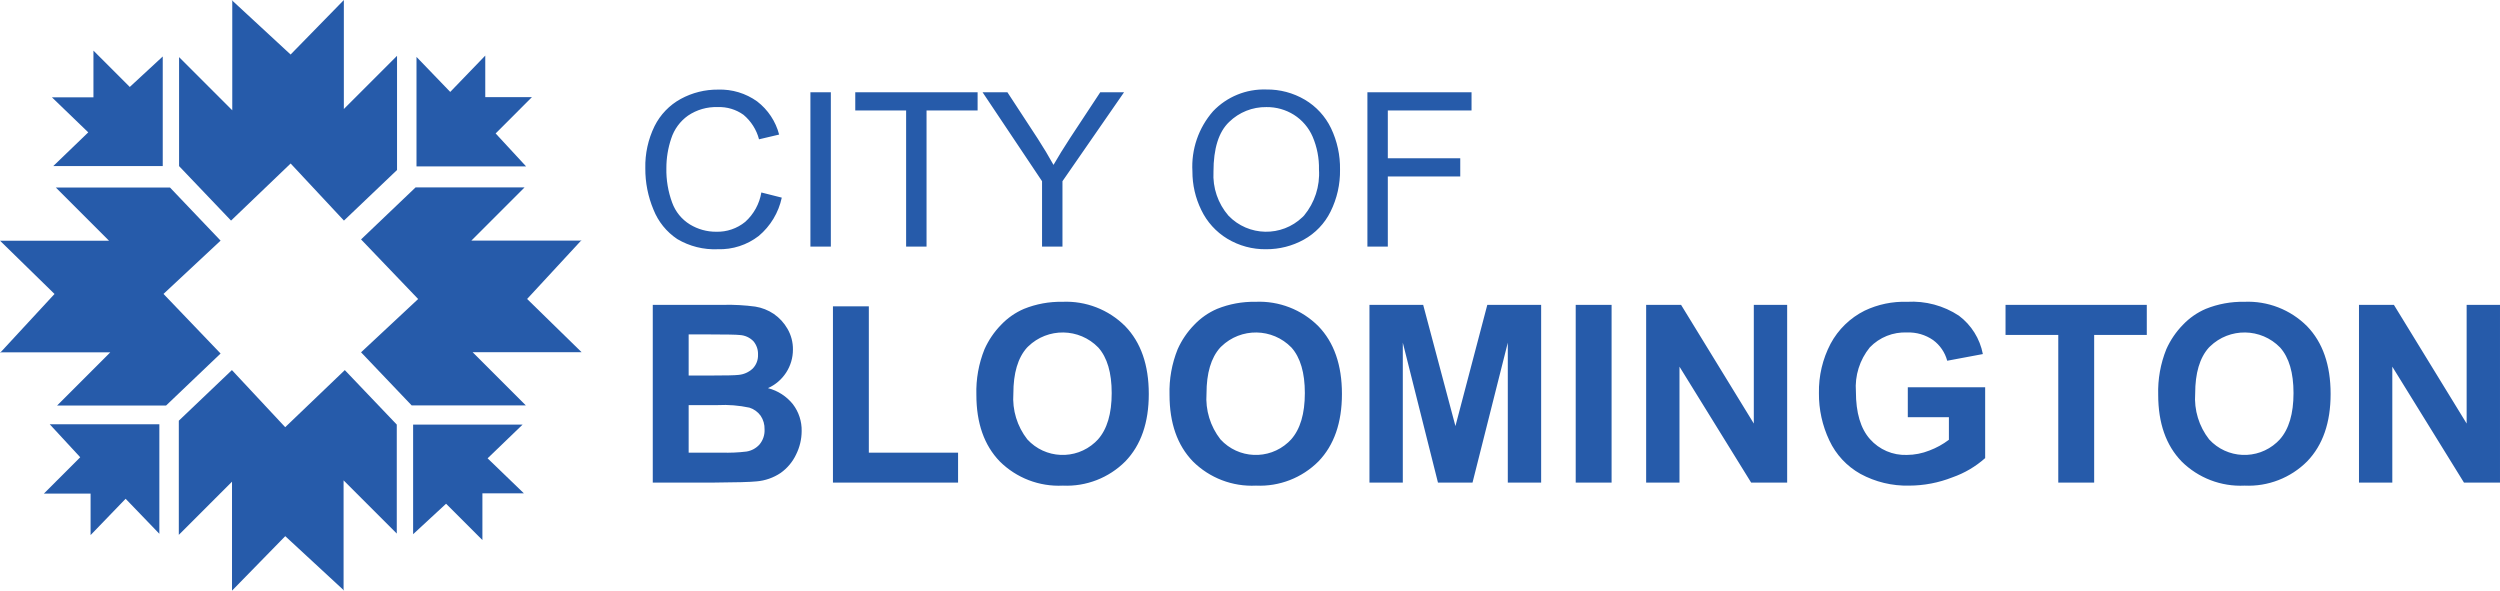
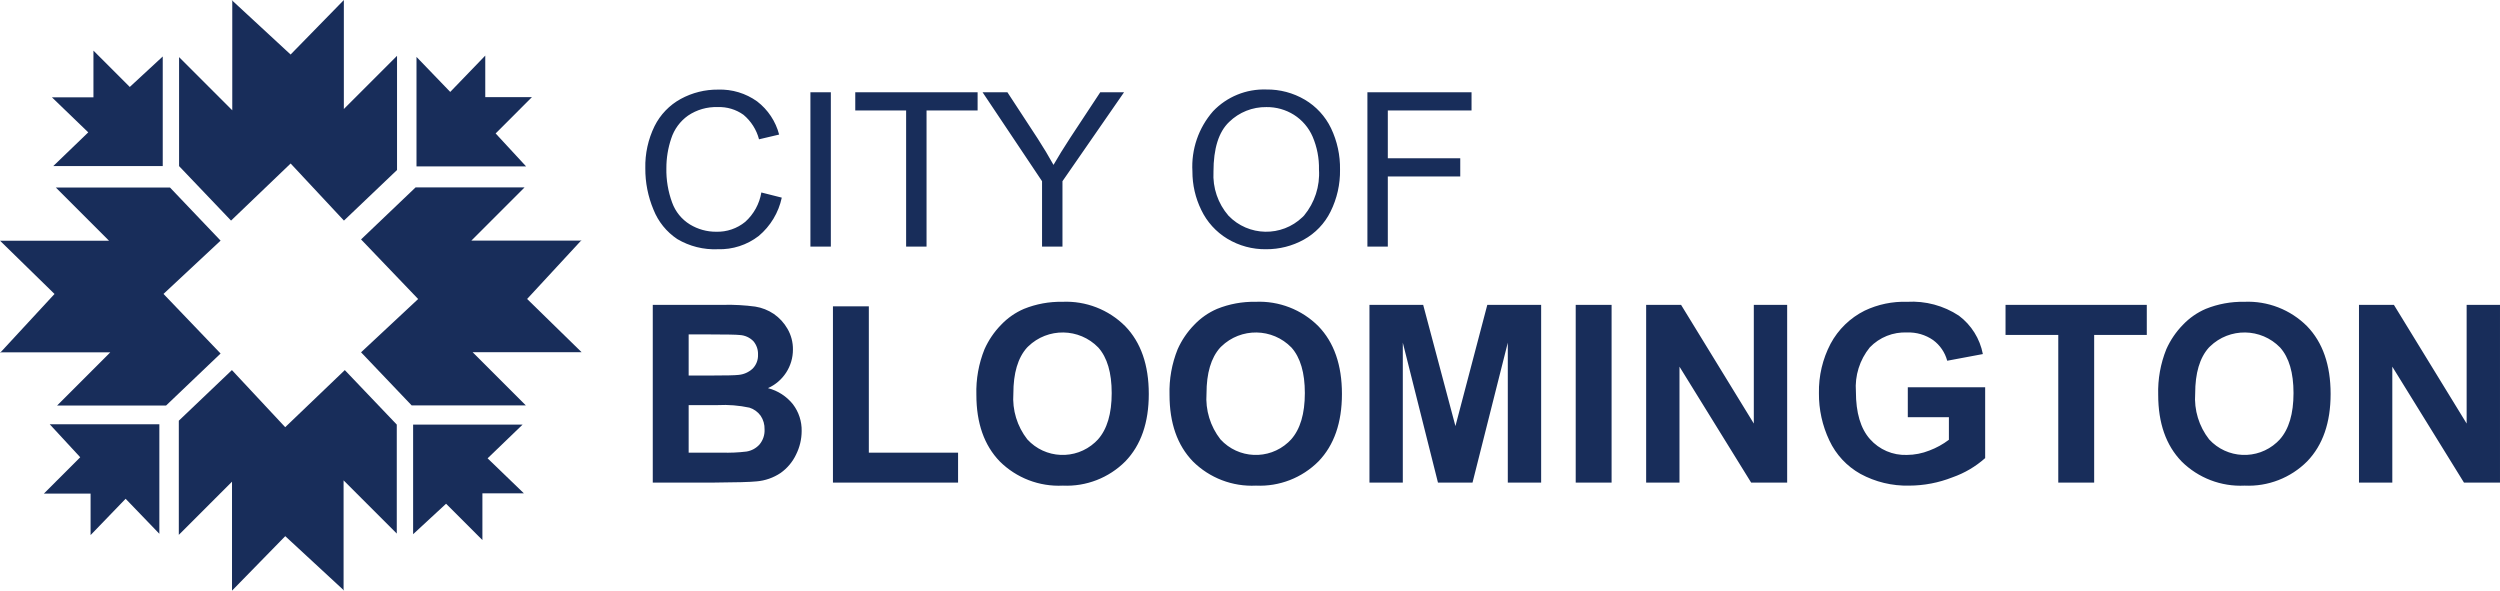
<svg xmlns="http://www.w3.org/2000/svg" id="cob-logo-horizontal" viewBox="0 0 313.04 73.963">
-   <path id="Bloomington" d="M81.737,38.171h8.897a25.747,25.747,0,0,1,3.939.22,5.796,5.796,0,0,1,2.323.919,5.704,5.704,0,0,1,1.708,1.859,5.039,5.039,0,0,1,.684,2.604,5.275,5.275,0,0,1-3.128,4.828,5.859,5.859,0,0,1,3.128,2.02,5.361,5.361,0,0,1,1.093,3.355,6.618,6.618,0,0,1-.706,2.953,5.943,5.943,0,0,1-1.928,2.292,6.37,6.37,0,0,1-3.014,1.056q-1.124.122-5.42.151H81.737Zm4.494,3.704v5.146h2.945q2.626,0,3.264-.075a2.973,2.973,0,0,0,1.814-.798,2.348,2.348,0,0,0,.661-1.738,2.445,2.445,0,0,0-.569-1.678,2.579,2.579,0,0,0-1.693-.781q-.668-.076-3.841-.076Zm0,8.852V56.678h4.16a20.369,20.369,0,0,0,3.082-.137,2.781,2.781,0,0,0,1.632-.888,2.736,2.736,0,0,0,.63-1.891,2.905,2.905,0,0,0-.486-1.7,2.748,2.748,0,0,0-1.404-1.018,15.306,15.306,0,0,0-3.985-.318ZM104.298,60.428V38.354h4.494V56.678h11.174v3.75Zm17.96-10.992a14.152,14.152,0,0,1,1.018-5.708,10.477,10.477,0,0,1,2.072-3.052,8.67,8.67,0,0,1,2.877-2.004,12.221,12.221,0,0,1,4.797-.881,10.452,10.452,0,0,1,7.872,3.052q2.952,3.051,2.953,8.486,0,5.391-2.93,8.435a10.37,10.37,0,0,1-7.834,3.044,10.475,10.475,0,0,1-7.895-3.029Q122.258,54.749,122.258,49.436Zm4.631-.151a8.339,8.339,0,0,0,1.746,5.731,6.003,6.003,0,0,0,8.482.375q.189-.173.362-.361,1.723-1.935,1.723-5.807,0-3.826-1.678-5.709a6.215,6.215,0,0,0-8.789-.124q-.074.072-.146.146Q126.888,45.443,126.889,49.284Zm19.554.151a14.152,14.152,0,0,1,1.018-5.708,10.477,10.477,0,0,1,2.072-3.052,8.67,8.67,0,0,1,2.877-2.004,12.221,12.221,0,0,1,4.797-.881,10.45,10.45,0,0,1,7.872,3.052q2.953,3.051,2.953,8.486,0,5.391-2.93,8.435a10.369,10.369,0,0,1-7.834,3.044,10.475,10.475,0,0,1-7.895-3.029Q146.443,54.749,146.443,49.436Zm4.631-.151a8.34,8.34,0,0,0,1.746,5.731,6.003,6.003,0,0,0,8.481.376q.189-.173.362-.361,1.723-1.935,1.725-5.807,0-3.826-1.678-5.709a6.217,6.217,0,0,0-8.791-.123q-.074.072-.145.146-1.701,1.906-1.7,5.747ZM171.478,60.428V38.171h6.726l4.039,15.182L186.235,38.171h6.741V60.428h-4.175V42.907l-4.418,17.521h-4.327L175.654,42.907V60.428Zm25.826,0V38.171h4.493V60.428Zm8.82,0V38.171h4.372l9.109,14.863V38.171h4.176V60.428H219.272l-8.973-14.515V60.428Zm32.763-8.184v-3.75h9.687v8.867A12.212,12.212,0,0,1,244.482,59.768a14.89,14.89,0,0,1-5.428,1.04A12.172,12.172,0,0,1,232.966,59.342a9.314,9.314,0,0,1-3.901-4.189,13.534,13.534,0,0,1-1.306-5.929,12.812,12.812,0,0,1,1.457-6.18,9.82,9.82,0,0,1,4.267-4.145,11.503,11.503,0,0,1,5.328-1.108,10.637,10.637,0,0,1,6.476,1.738,7.85,7.85,0,0,1,2.998,4.806l-4.463.835a4.717,4.717,0,0,0-1.769-2.589,5.348,5.348,0,0,0-3.242-.949,6.091,6.091,0,0,0-4.684,1.868,7.863,7.863,0,0,0-1.738,5.541q0,3.962,1.762,5.944a5.88,5.88,0,0,0,4.615,1.98,7.741,7.741,0,0,0,2.831-.554,9.685,9.685,0,0,0,2.437-1.344V52.244Zm18.842,8.184V41.936h-6.604V38.171h17.688v3.765H262.223V60.428Zm12.512-10.992a14.161,14.161,0,0,1,1.017-5.708,10.486,10.486,0,0,1,2.072-3.052,8.685,8.685,0,0,1,2.877-2.004,12.224,12.224,0,0,1,4.798-.881,10.452,10.452,0,0,1,7.872,3.052q2.953,3.051,2.953,8.486,0,5.391-2.931,8.435a10.368,10.368,0,0,1-7.834,3.044,10.474,10.474,0,0,1-7.895-3.029Q270.241,54.749,270.241,49.436Zm4.63-.151a8.34,8.34,0,0,0,1.746,5.731,6.003,6.003,0,0,0,8.482.375q.189-.173.362-.361,1.723-1.935,1.724-5.807,0-3.826-1.678-5.709a6.215,6.215,0,0,0-8.789-.124q-.074.072-.146.146Q274.871,45.443,274.871,49.284ZM295.382,60.428V38.171h4.372l9.109,14.863V38.171h4.176V60.428h-4.51l-8.973-14.515V60.428Z" fill="#265baa" />
-   <path id="City_Of" data-name="City Of" d="M95.333,24.101l2.558.646A8.61,8.61,0,0,1,94.997,29.552a7.972,7.972,0,0,1-5.109,1.655,9.182,9.182,0,0,1-5.083-1.272,7.947,7.947,0,0,1-2.979-3.685A13.147,13.147,0,0,1,80.804,21.069a11.388,11.388,0,0,1,1.153-5.267,7.906,7.906,0,0,1,3.283-3.415,9.594,9.594,0,0,1,4.687-1.167A7.923,7.923,0,0,1,94.805,12.697a7.668,7.668,0,0,1,2.755,4.153l-2.518.593a5.973,5.973,0,0,0-1.951-3.072,5.199,5.199,0,0,0-3.217-.962A6.249,6.249,0,0,0,86.15,14.477a5.64,5.64,0,0,0-2.103,2.867A11.548,11.548,0,0,0,83.441,21.055a11.78,11.78,0,0,0,.719,4.304,5.348,5.348,0,0,0,2.234,2.749,6.267,6.267,0,0,0,3.283.91A5.501,5.501,0,0,0,93.316,27.779,6.342,6.342,0,0,0,95.333,24.101Zm6.144,6.776V11.55h2.558V30.877Zm11.984,0V13.831h-6.368V11.55h15.319v2.281h-6.394V30.877Zm17.02,0v-8.187L123.031,11.55h3.111l3.81,5.827q1.055,1.635,1.964,3.27.87-1.516,2.109-3.415L137.771,11.55h2.979l-7.712,11.14v8.187Zm18.829-9.413a10.502,10.502,0,0,1,2.584-7.534,8.786,8.786,0,0,1,6.671-2.723,9.253,9.253,0,0,1,4.824,1.279,8.351,8.351,0,0,1,3.276,3.566,11.579,11.579,0,0,1,1.128,5.188,11.388,11.388,0,0,1-1.188,5.26,8.1,8.1,0,0,1-3.361,3.514,9.605,9.605,0,0,1-4.693,1.193,9.139,9.139,0,0,1-4.878-1.318,8.484,8.484,0,0,1-3.256-3.599A10.907,10.907,0,0,1,149.309,21.464Zm2.637.04a7.745,7.745,0,0,0,1.878,5.504,6.554,6.554,0,0,0,9.267.18q.101-.098.199-.2a8.207,8.207,0,0,0,1.866-5.761,9.912,9.912,0,0,0-.798-4.12,6.128,6.128,0,0,0-2.334-2.729,6.321,6.321,0,0,0-3.447-.969,6.541,6.541,0,0,0-4.674,1.866q-1.957,1.865-1.958,6.229Zm19.274,9.374V11.55h13.039v2.281H173.777v5.985h9.07V22.097H173.777v8.78Z" fill="#265baa" />
-   <path id="logo" d="M43.055.005V13.651l6.66-6.661V21.286l-6.648,6.336-6.674-7.149-7.462,7.148-6.508-6.823V7.152l6.661,6.661V.167L29.005,0l7.383,6.827ZM16.25,10.889l-4.549-4.55v5.848H6.502l4.549,4.387-4.385,4.224h13.712V7.072Zm45.811,5.82,4.549-4.55h-5.847V6.962l-4.387,4.548-4.224-4.385v13.712h13.726ZM35.718,67.136l7.383,6.827-.079-.166V60.15l6.661,6.661V53.165l-6.508-6.823-7.463,7.148-6.673-7.149-6.649,6.337v14.295l6.661-6.661v13.646Zm20.137-4.061,4.55,4.548v-5.847h5.198l-4.548-4.387,4.385-4.224H51.729v13.726ZM10.045,57.255l-4.549,4.549h5.847v5.198l4.387-4.548,4.224,4.385V53.127H6.228ZM6.827,36.81,0,44.193l.167-.079H13.813l-6.661,6.661H20.798l6.823-6.508-7.148-7.463,7.149-6.673-6.336-6.649H6.99l6.661,6.661H.005Zm59.177.625,6.827-7.384-.167.079H59.019l6.66-6.661H52.033l-6.823,6.509,7.148,7.462-7.149,6.673,6.336,6.649h14.296l-6.66-6.66h13.646Z" fill="#265baa" />
+   <path id="Bloomington" d="M81.737,38.171h8.897a25.747,25.747,0,0,1,3.939.22,5.796,5.796,0,0,1,2.323.919,5.704,5.704,0,0,1,1.708,1.859,5.039,5.039,0,0,1,.684,2.604,5.275,5.275,0,0,1-3.128,4.828,5.859,5.859,0,0,1,3.128,2.02,5.361,5.361,0,0,1,1.093,3.355,6.618,6.618,0,0,1-.706,2.953,5.943,5.943,0,0,1-1.928,2.292,6.37,6.37,0,0,1-3.014,1.056q-1.124.122-5.42.151H81.737Zm4.494,3.704v5.146h2.945q2.626,0,3.264-.075a2.973,2.973,0,0,0,1.814-.798,2.348,2.348,0,0,0,.661-1.738,2.445,2.445,0,0,0-.569-1.678,2.579,2.579,0,0,0-1.693-.781q-.668-.076-3.841-.076Zm0,8.852V56.678h4.16a20.369,20.369,0,0,0,3.082-.137,2.781,2.781,0,0,0,1.632-.888,2.736,2.736,0,0,0,.63-1.891,2.905,2.905,0,0,0-.486-1.7,2.748,2.748,0,0,0-1.404-1.018,15.306,15.306,0,0,0-3.985-.318ZM104.298,60.428V38.354h4.494V56.678h11.174v3.75Zm17.96-10.992a14.152,14.152,0,0,1,1.018-5.708,10.477,10.477,0,0,1,2.072-3.052,8.67,8.67,0,0,1,2.877-2.004,12.221,12.221,0,0,1,4.797-.881,10.452,10.452,0,0,1,7.872,3.052q2.952,3.051,2.953,8.486,0,5.391-2.93,8.435a10.37,10.37,0,0,1-7.834,3.044,10.475,10.475,0,0,1-7.895-3.029Q122.258,54.749,122.258,49.436Zm4.631-.151a8.339,8.339,0,0,0,1.746,5.731,6.003,6.003,0,0,0,8.482.375q.189-.173.362-.361,1.723-1.935,1.723-5.807,0-3.826-1.678-5.709a6.215,6.215,0,0,0-8.789-.124q-.074.072-.146.146Q126.888,45.443,126.889,49.284Zm19.554.151a14.152,14.152,0,0,1,1.018-5.708,10.477,10.477,0,0,1,2.072-3.052,8.67,8.67,0,0,1,2.877-2.004,12.221,12.221,0,0,1,4.797-.881,10.45,10.45,0,0,1,7.872,3.052q2.953,3.051,2.953,8.486,0,5.391-2.93,8.435a10.369,10.369,0,0,1-7.834,3.044,10.475,10.475,0,0,1-7.895-3.029Q146.443,54.749,146.443,49.436Zm4.631-.151a8.34,8.34,0,0,0,1.746,5.731,6.003,6.003,0,0,0,8.481.376q.189-.173.362-.361,1.723-1.935,1.725-5.807,0-3.826-1.678-5.709a6.217,6.217,0,0,0-8.791-.123q-.074.072-.145.146-1.701,1.906-1.7,5.747ZM171.478,60.428V38.171h6.726l4.039,15.182L186.235,38.171h6.741V60.428h-4.175V42.907l-4.418,17.521h-4.327L175.654,42.907V60.428Zm25.826,0V38.171h4.493V60.428Zm8.82,0V38.171h4.372l9.109,14.863V38.171h4.176V60.428H219.272l-8.973-14.515V60.428Zm32.763-8.184v-3.75h9.687v8.867A12.212,12.212,0,0,1,244.482,59.768a14.89,14.89,0,0,1-5.428,1.04A12.172,12.172,0,0,1,232.966,59.342a9.314,9.314,0,0,1-3.901-4.189,13.534,13.534,0,0,1-1.306-5.929,12.812,12.812,0,0,1,1.457-6.18,9.82,9.82,0,0,1,4.267-4.145,11.503,11.503,0,0,1,5.328-1.108,10.637,10.637,0,0,1,6.476,1.738,7.85,7.85,0,0,1,2.998,4.806l-4.463.835a4.717,4.717,0,0,0-1.769-2.589,5.348,5.348,0,0,0-3.242-.949,6.091,6.091,0,0,0-4.684,1.868,7.863,7.863,0,0,0-1.738,5.541q0,3.962,1.762,5.944a5.88,5.88,0,0,0,4.615,1.98,7.741,7.741,0,0,0,2.831-.554,9.685,9.685,0,0,0,2.437-1.344V52.244Zm18.842,8.184V41.936h-6.604V38.171h17.688v3.765H262.223V60.428Zm12.512-10.992a14.161,14.161,0,0,1,1.017-5.708,10.486,10.486,0,0,1,2.072-3.052,8.685,8.685,0,0,1,2.877-2.004,12.224,12.224,0,0,1,4.798-.881,10.452,10.452,0,0,1,7.872,3.052q2.953,3.051,2.953,8.486,0,5.391-2.931,8.435a10.368,10.368,0,0,1-7.834,3.044,10.474,10.474,0,0,1-7.895-3.029Q270.241,54.749,270.241,49.436Zm4.63-.151a8.34,8.34,0,0,0,1.746,5.731,6.003,6.003,0,0,0,8.482.375q.189-.173.362-.361,1.723-1.935,1.724-5.807,0-3.826-1.678-5.709a6.215,6.215,0,0,0-8.789-.124q-.074.072-.146.146Q274.871,45.443,274.871,49.284ZM295.382,60.428V38.171h4.372l9.109,14.863V38.171h4.176V60.428h-4.51l-8.973-14.515V60.428Z" fill="#182d5a" />
+   <path id="City_Of" data-name="City Of" d="M95.333,24.101l2.558.646A8.61,8.61,0,0,1,94.997,29.552a7.972,7.972,0,0,1-5.109,1.655,9.182,9.182,0,0,1-5.083-1.272,7.947,7.947,0,0,1-2.979-3.685A13.147,13.147,0,0,1,80.804,21.069a11.388,11.388,0,0,1,1.153-5.267,7.906,7.906,0,0,1,3.283-3.415,9.594,9.594,0,0,1,4.687-1.167A7.923,7.923,0,0,1,94.805,12.697a7.668,7.668,0,0,1,2.755,4.153l-2.518.593a5.973,5.973,0,0,0-1.951-3.072,5.199,5.199,0,0,0-3.217-.962A6.249,6.249,0,0,0,86.15,14.477a5.64,5.64,0,0,0-2.103,2.867A11.548,11.548,0,0,0,83.441,21.055a11.78,11.78,0,0,0,.719,4.304,5.348,5.348,0,0,0,2.234,2.749,6.267,6.267,0,0,0,3.283.91A5.501,5.501,0,0,0,93.316,27.779,6.342,6.342,0,0,0,95.333,24.101Zm6.144,6.776V11.55h2.558V30.877Zm11.984,0V13.831h-6.368V11.55h15.319v2.281h-6.394V30.877Zm17.02,0v-8.187L123.031,11.55h3.111l3.81,5.827q1.055,1.635,1.964,3.27.87-1.516,2.109-3.415L137.771,11.55h2.979l-7.712,11.14v8.187Zm18.829-9.413a10.502,10.502,0,0,1,2.584-7.534,8.786,8.786,0,0,1,6.671-2.723,9.253,9.253,0,0,1,4.824,1.279,8.351,8.351,0,0,1,3.276,3.566,11.579,11.579,0,0,1,1.128,5.188,11.388,11.388,0,0,1-1.188,5.26,8.1,8.1,0,0,1-3.361,3.514,9.605,9.605,0,0,1-4.693,1.193,9.139,9.139,0,0,1-4.878-1.318,8.484,8.484,0,0,1-3.256-3.599A10.907,10.907,0,0,1,149.309,21.464Zm2.637.04a7.745,7.745,0,0,0,1.878,5.504,6.554,6.554,0,0,0,9.267.18q.101-.098.199-.2a8.207,8.207,0,0,0,1.866-5.761,9.912,9.912,0,0,0-.798-4.12,6.128,6.128,0,0,0-2.334-2.729,6.321,6.321,0,0,0-3.447-.969,6.541,6.541,0,0,0-4.674,1.866q-1.957,1.865-1.958,6.229Zm19.274,9.374V11.55h13.039v2.281H173.777v5.985h9.07V22.097H173.777v8.78Z" fill="#182d5a" />
+   <path id="logo" d="M43.055.005V13.651l6.66-6.661V21.286l-6.648,6.336-6.674-7.149-7.462,7.148-6.508-6.823V7.152l6.661,6.661V.167L29.005,0l7.383,6.827ZM16.25,10.889l-4.549-4.55v5.848H6.502l4.549,4.387-4.385,4.224h13.712V7.072Zm45.811,5.82,4.549-4.55h-5.847V6.962l-4.387,4.548-4.224-4.385v13.712h13.726ZM35.718,67.136l7.383,6.827-.079-.166V60.15l6.661,6.661V53.165l-6.508-6.823-7.463,7.148-6.673-7.149-6.649,6.337v14.295l6.661-6.661v13.646Zm20.137-4.061,4.55,4.548v-5.847h5.198l-4.548-4.387,4.385-4.224H51.729v13.726ZM10.045,57.255l-4.549,4.549h5.847v5.198l4.387-4.548,4.224,4.385V53.127H6.228ZM6.827,36.81,0,44.193l.167-.079H13.813l-6.661,6.661H20.798l6.823-6.508-7.148-7.463,7.149-6.673-6.336-6.649H6.99l6.661,6.661H.005Zm59.177.625,6.827-7.384-.167.079H59.019l6.66-6.661H52.033l-6.823,6.509,7.148,7.462-7.149,6.673,6.336,6.649h14.296l-6.66-6.66h13.646Z" fill="#182d5a" />
</svg>
